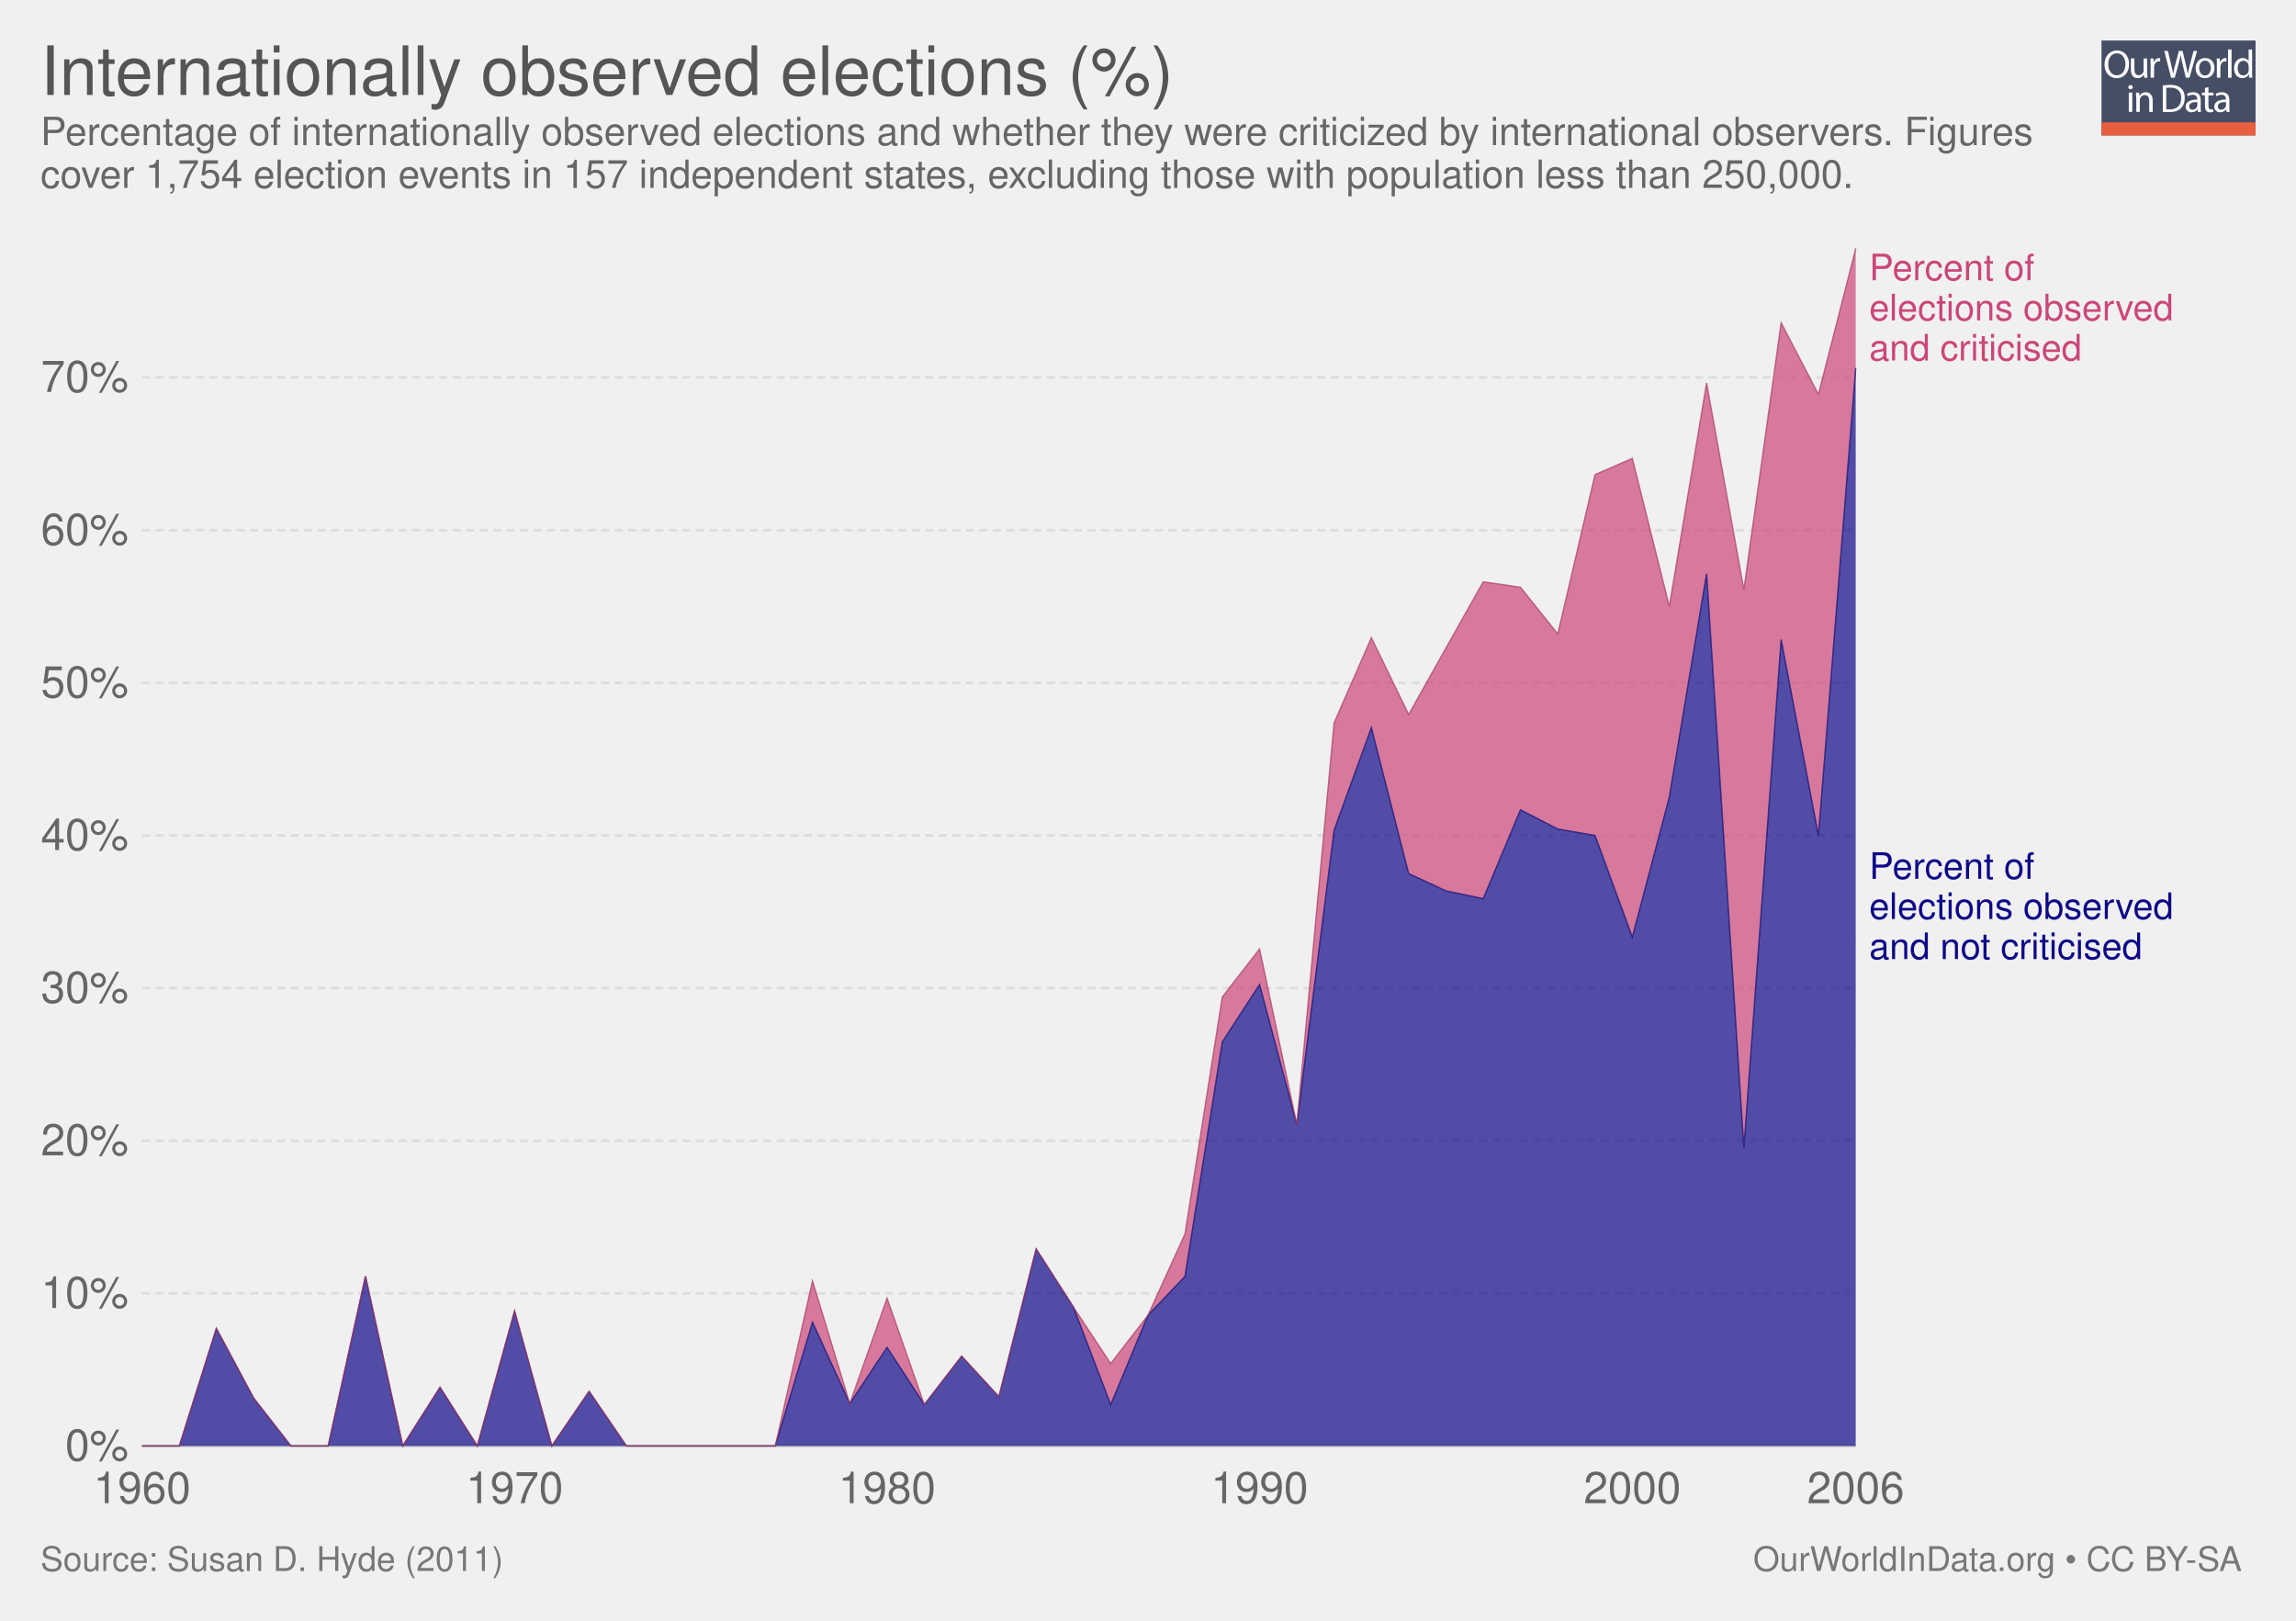
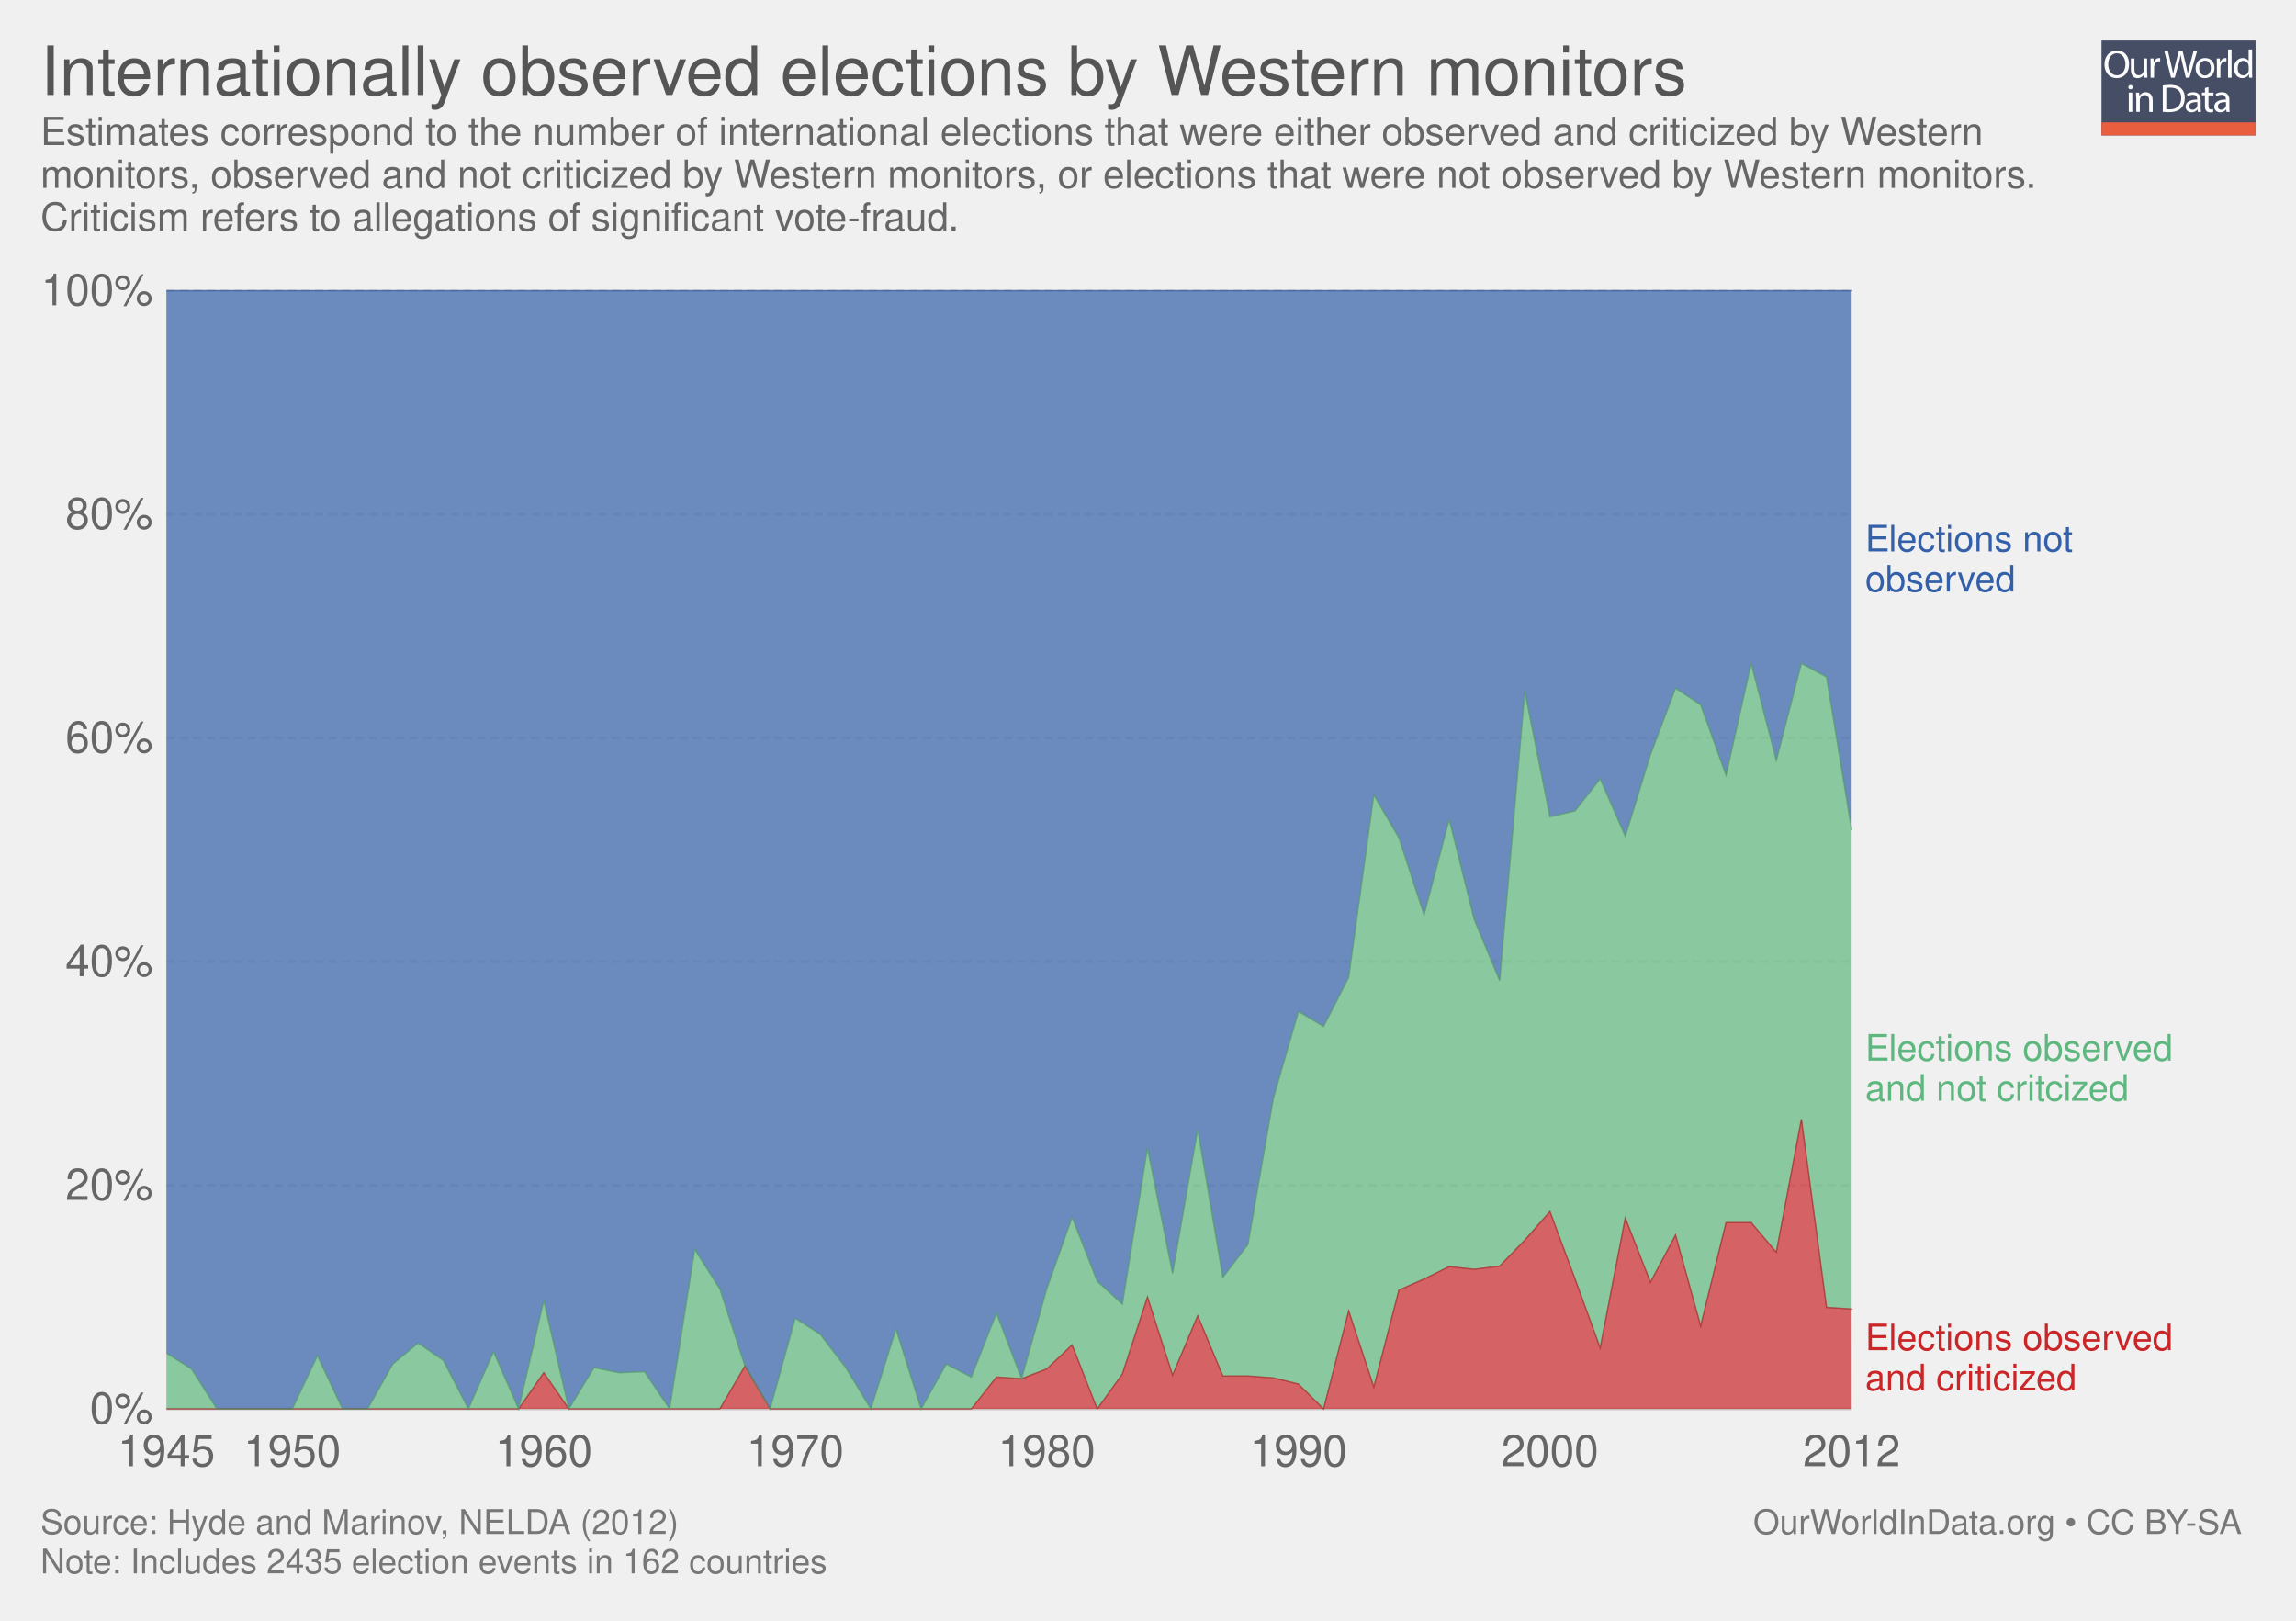
<svg xmlns="http://www.w3.org/2000/svg" xmlns:xlink="http://www.w3.org/1999/xlink" version="1.1" style="font-family: 'Helvetica Neue', Helvetica, Arial, sans-serif; font-size: 18px; background-color: white; text-rendering: optimizeLegibility; -webkit-font-smoothing: antialiased;" width="850" height="600">
  <g class="ChartTab">
    <g class="HeaderView">
      <g opacity="0.8" transform="translate(778, 15) scale(0.27)">
        <a xlink:href="https://ourworldindata.org" target="_blank">
          <g>
            <rect x="0" y="0" fill="#1B2543" width="211.2" height="130.1" />
            <rect x="0" y="112.2" fill="#E63912" width="211.2" height="17.9" />
            <g>
              <rect x="1.2" y="12.3" fill="none" width="210.2" height="99.2" />
              <path fill="#FFFFFF" d="M37.8,32.2c0,12.7-7.7,19.4-17.1,19.4c-9.7,0-16.6-7.5-16.6-18.7c0-11.7,7.3-19.3,17.1-19.3 C31.3,13.7,37.8,21.3,37.8,32.2z M9.2,32.8c0,7.9,4.3,14.9,11.8,14.9c7.5,0,11.8-6.9,11.8-15.3c0-7.3-3.8-14.9-11.8-14.9 C13.1,17.5,9.2,24.8,9.2,32.8z" />
              <path fill="#FFFFFF" d="M62.7,43.8c0,2.7,0.1,5.1,0.2,7.2h-4.3l-0.3-4.3h-0.1c-1.3,2.1-4,4.9-8.8,4.9c-4.2,0-9.1-2.3-9.1-11.6 V24.6h4.8v14.6c0,5,1.5,8.4,5.9,8.4c3.2,0,5.5-2.2,6.3-4.4c0.3-0.7,0.4-1.6,0.4-2.5V24.6h4.8V43.8z" />
              <path fill="#FFFFFF" d="M67.3,32.8c0-3.1-0.1-5.8-0.2-8.2h4.2l0.2,5.2h0.2c1.2-3.5,4.1-5.8,7.3-5.8c0.5,0,0.9,0.1,1.4,0.2v4.5 c-0.5-0.1-1-0.2-1.6-0.2c-3.4,0-5.8,2.6-6.5,6.2c-0.1,0.7-0.2,1.4-0.2,2.2V51h-4.8V32.8z" />
              <path fill="#FFFFFF" d="M95.4,51l-9.4-36.8h5l4.4,18.6c1.1,4.6,2.1,9.2,2.7,12.7h0.1c0.6-3.7,1.8-8,3-12.8l4.9-18.5h5l4.5,18.7 c1,4.4,2,8.7,2.6,12.6h0.1c0.8-4,1.8-8.1,3-12.7l4.9-18.5h4.9L120.6,51h-5L111,31.9c-1.1-4.7-1.9-8.3-2.4-12h-0.1 c-0.7,3.7-1.5,7.3-2.8,12L100.4,51H95.4z" />
              <path fill="#FFFFFF" d="M154.9,37.6c0,9.8-6.8,14-13.2,14c-7.2,0-12.7-5.2-12.7-13.6c0-8.8,5.8-14,13.1-14 C149.8,24,154.9,29.5,154.9,37.6z M133.9,37.9c0,5.8,3.3,10.1,8,10.1c4.6,0,8-4.3,8-10.3c0-4.5-2.2-10.1-7.9-10.1 C136.3,27.6,133.9,32.8,133.9,37.9z" />
              <path fill="#FFFFFF" d="M158.2,32.8c0-3.1-0.1-5.8-0.2-8.2h4.2l0.2,5.2h0.2c1.2-3.5,4.1-5.8,7.3-5.8c0.5,0,0.9,0.1,1.4,0.2v4.5 c-0.5-0.1-1-0.2-1.6-0.2c-3.4,0-5.8,2.6-6.5,6.2c-0.1,0.7-0.2,1.4-0.2,2.2V51h-4.8V32.8z" />
              <path fill="#FFFFFF" d="M173.5,12.3h4.8V51h-4.8V12.3z" />
              <path fill="#FFFFFF" d="M206.5,12.3v31.9c0,2.3,0.1,5,0.2,6.8h-4.3l-0.2-4.6H202c-1.5,2.9-4.7,5.2-9,5.2 c-6.4,0-11.3-5.4-11.3-13.4c-0.1-8.8,5.4-14.2,11.9-14.2c4,0,6.8,1.9,8,4h0.1V12.3H206.5z M201.7,35.4c0-0.6-0.1-1.4-0.2-2 c-0.7-3.1-3.3-5.6-6.9-5.6c-5,0-7.9,4.4-7.9,10.2c0,5.3,2.6,9.8,7.8,9.8c3.2,0,6.2-2.1,7.1-5.7c0.2-0.7,0.2-1.3,0.2-2.1V35.4z" />
              <path fill="#FFFFFF" d="M42.8,64c0.1,1.6-1.1,2.9-3.1,2.9c-1.7,0-2.9-1.3-2.9-2.9c0-1.7,1.3-3,3-3C41.7,61,42.8,62.3,42.8,64z M37.4,97.8V71.4h4.8v26.4H37.4z" />
              <path fill="#FFFFFF" d="M47.5,78.6c0-2.7-0.1-5-0.2-7.1h4.3l0.3,4.4h0.1c1.3-2.5,4.4-5,8.8-5c3.7,0,9.4,2.2,9.4,11.2v15.8h-4.8 V82.6c0-4.3-1.6-7.8-6.1-7.8c-3.2,0-5.6,2.2-6.5,4.9c-0.2,0.6-0.3,1.4-0.3,2.2v15.9h-4.8V78.6z" />
              <path fill="#FFFFFF" d="M84,61.6c2.9-0.4,6.3-0.8,10.1-0.8c6.8,0,11.7,1.6,14.9,4.6c3.3,3,5.2,7.3,5.2,13.2c0,6-1.9,10.9-5.3,14.3 c-3.4,3.4-9.1,5.3-16.3,5.3c-3.4,0-6.2-0.2-8.6-0.4V61.6z M88.8,94.1c1.2,0.2,3,0.3,4.8,0.3c10.2,0,15.7-5.7,15.7-15.6 c0.1-8.7-4.9-14.2-14.9-14.2c-2.5,0-4.3,0.2-5.6,0.5V94.1z" />
              <path fill="#FFFFFF" d="M132.1,97.8l-0.4-3.3h-0.2c-1.5,2.1-4.3,3.9-8.1,3.9c-5.4,0-8.1-3.8-8.1-7.6c0-6.4,5.7-9.9,15.9-9.8v-0.5 c0-2.2-0.6-6.1-6-6.1c-2.5,0-5,0.8-6.9,2l-1.1-3.2c2.2-1.4,5.4-2.3,8.7-2.3c8.1,0,10.1,5.5,10.1,10.8v9.9c0,2.3,0.1,4.5,0.4,6.3 H132.1z M131.4,84.4c-5.3-0.1-11.2,0.8-11.2,5.9c0,3.1,2.1,4.6,4.5,4.6c3.4,0,5.6-2.2,6.4-4.4c0.2-0.5,0.3-1,0.3-1.5V84.4z" />
              <path fill="#FFFFFF" d="M146.6,63.9v7.6h6.9v3.7h-6.9v14.2c0,3.3,0.9,5.1,3.6,5.1c1.3,0,2.2-0.2,2.8-0.3l0.2,3.6 c-0.9,0.4-2.4,0.7-4.3,0.7c-2.2,0-4-0.7-5.2-2c-1.4-1.4-1.9-3.8-1.9-6.9V75.1h-4.1v-3.7h4.1v-6.3L146.6,63.9z" />
              <path fill="#FFFFFF" d="M171.4,97.8l-0.4-3.3h-0.2c-1.5,2.1-4.3,3.9-8.1,3.9c-5.4,0-8.1-3.8-8.1-7.6c0-6.4,5.7-9.9,15.9-9.8v-0.5 c0-2.2-0.6-6.1-6-6.1c-2.5,0-5,0.8-6.9,2l-1.1-3.2c2.2-1.4,5.4-2.3,8.7-2.3c8.1,0,10.1,5.5,10.1,10.8v9.9c0,2.3,0.1,4.5,0.4,6.3 H171.4z M170.7,84.4c-5.3-0.1-11.2,0.8-11.2,5.9c0,3.1,2.1,4.6,4.5,4.6c3.4,0,5.6-2.2,6.4-4.4c0.2-0.5,0.3-1,0.3-1.5V84.4z" />
            </g>
          </g>
        </a>
      </g>
      <a href="https://ourworldindata.org/grapher/rate-of-internationally-observed-elections" target="_blank">
        <text font-size="25.20" x="15.0" y="35.2" fill="#555">
-           <tspan x="15" y="35.16">Internationally observed elections (%)</tspan>
+           <tspan x="15" y="35.16">Internationally observed elections by Western monitors</tspan>
        </text>
      </a>
      <text font-size="14.40" x="15.0" y="53.7" fill="#666">
-         <tspan x="15" y="53.72">Percentage of internationally observed elections and whether they were criticized by international observers. Figures</tspan>
-         <tspan x="15" y="69.56">cover 1,754 election events in 157 independent states, excluding those with population less than 250,000.</tspan>
+         <tspan x="15" y="53.72">Estimates correspond to the number of international elections that were either observed and criticized by Western</tspan>
+         <tspan x="15" y="69.56">monitors, observed and not criticized by Western monitors, or elections that were not observed by Western monitors.</tspan>
+         <tspan x="15" y="85.4">Criticism refers to allegations of significant vote-fraud.</tspan>
      </text>
    </g>
    <g class="StackedArea">
      <defs>
        <clipPath id="boundsClip-3">
-           <rect x="52.562" y="0" width="820" height="928.8" />
+           <rect x="61.634" y="0" width="820" height="870.4" />
        </clipPath>
      </defs>
      <g class="AxisBoxView">
        <g class="HorizontalAxis">
-           <text x="52.6" y="556.5" fill="#666" text-anchor="middle" font-size="16.2">1960</text>
-           <text x="190.5" y="556.5" fill="#666" text-anchor="middle" font-size="16.2">1970</text>
-           <text x="328.4" y="556.5" fill="#666" text-anchor="middle" font-size="16.2">1980</text>
-           <text x="466.3" y="556.5" fill="#666" text-anchor="middle" font-size="16.2">1990</text>
-           <text x="604.3" y="556.5" fill="#666" text-anchor="middle" font-size="16.2">2000</text>
-           <text x="687" y="556.5" fill="#666" text-anchor="middle" font-size="16.2">2006</text>
+           <text x="61.6" y="542.8" fill="#666" text-anchor="middle" font-size="16.2">1945</text>
+           <text x="108.2" y="542.8" fill="#666" text-anchor="middle" font-size="16.2">1950</text>
+           <text x="201.3" y="542.8" fill="#666" text-anchor="middle" font-size="16.2">1960</text>
+           <text x="294.4" y="542.8" fill="#666" text-anchor="middle" font-size="16.2">1970</text>
+           <text x="387.5" y="542.8" fill="#666" text-anchor="middle" font-size="16.2">1980</text>
+           <text x="480.7" y="542.8" fill="#666" text-anchor="middle" font-size="16.2">1990</text>
+           <text x="573.8" y="542.8" fill="#666" text-anchor="middle" font-size="16.2">2000</text>
+           <text x="685.5" y="542.8" fill="#666" text-anchor="middle" font-size="16.2">2012</text>
        </g>
        <g class="VerticalAxis">
-           <text x="47.56" y="535.3" fill="#666" dominant-baseline="middle" text-anchor="end" font-size="16.2">0%</text>
-           <text x="47.56" y="478.8" fill="#666" dominant-baseline="middle" text-anchor="end" font-size="16.2">10%</text>
-           <text x="47.56" y="422.3" fill="#666" dominant-baseline="middle" text-anchor="end" font-size="16.2">20%</text>
-           <text x="47.56" y="365.8" fill="#666" dominant-baseline="middle" text-anchor="end" font-size="16.2">30%</text>
-           <text x="47.56" y="309.3" fill="#666" dominant-baseline="middle" text-anchor="end" font-size="16.2">40%</text>
-           <text x="47.56" y="252.8" fill="#666" dominant-baseline="middle" text-anchor="end" font-size="16.2">50%</text>
-           <text x="47.56" y="196.3" fill="#666" dominant-baseline="middle" text-anchor="end" font-size="16.2">60%</text>
-           <text x="47.56" y="139.7" fill="#666" dominant-baseline="middle" text-anchor="end" font-size="16.2">70%</text>
+           <text x="56.63" y="521.6" fill="#666" dominant-baseline="middle" text-anchor="end" font-size="16.2">0%</text>
+           <text x="56.63" y="438.8" fill="#666" dominant-baseline="middle" text-anchor="end" font-size="16.2">20%</text>
+           <text x="56.63" y="356" fill="#666" dominant-baseline="middle" text-anchor="end" font-size="16.2">40%</text>
+           <text x="56.63" y="273.2" fill="#666" dominant-baseline="middle" text-anchor="end" font-size="16.2">60%</text>
+           <text x="56.63" y="190.4" fill="#666" dominant-baseline="middle" text-anchor="end" font-size="16.2">80%</text>
+           <text x="56.63" y="107.6" fill="#666" dominant-baseline="middle" text-anchor="end" font-size="16.2">100%</text>
        </g>
        <g class="AxisGridLines">
-           <line x1="52.56" y1="535.3" x2="687.00" y2="535.3" stroke="#ccc" />
-           <line x1="52.56" y1="478.8" x2="687.00" y2="478.8" stroke="#ddd" stroke-dasharray="3,2" />
-           <line x1="52.56" y1="422.3" x2="687.00" y2="422.3" stroke="#ddd" stroke-dasharray="3,2" />
-           <line x1="52.56" y1="365.8" x2="687.00" y2="365.8" stroke="#ddd" stroke-dasharray="3,2" />
-           <line x1="52.56" y1="309.3" x2="687.00" y2="309.3" stroke="#ddd" stroke-dasharray="3,2" />
-           <line x1="52.56" y1="252.8" x2="687.00" y2="252.8" stroke="#ddd" stroke-dasharray="3,2" />
-           <line x1="52.56" y1="196.3" x2="687.00" y2="196.3" stroke="#ddd" stroke-dasharray="3,2" />
-           <line x1="52.56" y1="139.7" x2="687.00" y2="139.7" stroke="#ddd" stroke-dasharray="3,2" />
+           <line x1="61.63" y1="521.6" x2="685.52" y2="521.6" stroke="#ccc" />
+           <line x1="61.63" y1="438.8" x2="685.52" y2="438.8" stroke="#ddd" stroke-dasharray="3,2" />
+           <line x1="61.63" y1="356" x2="685.52" y2="356" stroke="#ddd" stroke-dasharray="3,2" />
+           <line x1="61.63" y1="273.2" x2="685.52" y2="273.2" stroke="#ddd" stroke-dasharray="3,2" />
+           <line x1="61.63" y1="190.4" x2="685.52" y2="190.4" stroke="#ddd" stroke-dasharray="3,2" />
+           <line x1="61.63" y1="107.6" x2="685.52" y2="107.6" stroke="#ddd" stroke-dasharray="3,2" />
        </g>
      </g>
      <g clip-path="url(#boundsClip-3)">
        <g class="HeightedLegend clickable">
          <g class="legendMark">
-             <rect x="687.005" y="92.95" width="147.995" height="42.7" fill="#fff" opacity="0" />
-             <text font-size="13.50" x="692.0" y="103.7" fill="rgb(203, 70, 121)">
-               <tspan x="692.005" y="103.75">Percent of</tspan>
-               <tspan x="692.005" y="118.6">elections observed</tspan>
-               <tspan x="692.005" y="133.45">and criticised</tspan>
+             <rect x="685.52" y="193.35" width="112.625" height="28.1" fill="#fff" opacity="0" />
+             <text font-size="13.50" x="690.5" y="204.2" fill="#3360a9">
+               <tspan x="690.52" y="204.15">Elections not</tspan>
+               <tspan x="690.52" y="219">observed</tspan>
            </text>
          </g>
          <g class="legendMark">
-             <rect x="687.005" y="314.55" width="147.995" height="42.7" fill="#fff" opacity="0" />
-             <text font-size="13.50" x="692.0" y="325.3" fill="rgb(13, 8, 135)">
-               <tspan x="692.005" y="325.35">Percent of</tspan>
-               <tspan x="692.005" y="340.2">elections observed</tspan>
-               <tspan x="692.005" y="355.05">and not criticised</tspan>
+             <rect x="685.52" y="381.85" width="149.48" height="28.1" fill="#fff" opacity="0" />
+             <text font-size="13.50" x="690.5" y="392.6" fill="#5eb77e">
+               <tspan x="690.52" y="392.65">Elections observed</tspan>
+               <tspan x="690.52" y="407.5">and not critcized</tspan>
+             </text>
+           </g>
+           <g class="legendMark">
+             <rect x="685.52" y="489.05" width="149.48" height="28.1" fill="#fff" opacity="0" />
+             <text font-size="13.50" x="690.5" y="499.9" fill="#ca2628">
+               <tspan x="690.52" y="499.85">Elections observed</tspan>
+               <tspan x="690.52" y="514.7">and criticized</tspan>
            </text>
          </g>
        </g>
        <g class="Areas">
-           <rect x="52.562" y="92.1" width="634.443" height="443.2" opacity="0" fill="rgba(255,255,255,0)" />
-           <path stroke-linecap="round" d="M52.6 535.3L66.4 535.3L80.1 491.8L93.9 517.6L107.7 535.3L121.5 535.3L135.3 472.5L149.1 535.3L162.9 513.6L176.7 535.3L190.5 485.4L204.3 535.3L218.1 515.1L231.9 535.3L245.7 535.3L259.4 535.3L273.2 535.3L287 535.3L300.8 489.5L314.6 519.6L328.4 498.8L342.2 520L356 502.1L369.8 517.1L383.6 462.4L397.4 483.9L411.2 520L425 486.9L438.7 472.5L452.5 385.7L466.3 364.5L480.1 416.3L493.9 307.3L507.7 269.4L521.5 323.4L535.3 329.8L549.1 332.7L562.9 299.8L576.7 306.9L590.5 309.3L604.3 346.9L618 295.1L631.8 212.4L645.6 425L659.4 236.8L673.2 309.3L687 136.4L687.005 535.3L52.562 535.3" fill="rgb(13, 8, 135)" fill-opacity="0.7" class="World_1-area" />
-           <path stroke-linecap="round" d="M52.6 535.3L66.4 535.3L80.1 491.8L93.9 517.6L107.7 535.3L121.5 535.3L135.3 472.5L149.1 535.3L162.9 513.6L176.7 535.3L190.5 485.4L204.3 535.3L218.1 515.1L231.9 535.3L245.7 535.3L259.4 535.3L273.2 535.3L287 535.3L300.8 474.2L314.6 519.6L328.4 480.6L342.2 520L356 502.1L369.8 517.1L383.6 462.4L397.4 483.9L411.2 504.8L425 486.9L438.7 456.8L452.5 369.1L466.3 351.3L480.1 416.3L493.9 267.6L507.7 236.1L521.5 264.5L535.3 239.9L549.1 215.4L562.9 217.4L576.7 234.7L590.5 175.7L604.3 169.7L618 224.5L631.8 141.8L645.6 218.3L659.4 119.5L673.2 146L687 92.1L687 136.4L673.2 309.3L659.4 236.8L645.6 425L631.8 212.4L618 295.1L604.3 346.9L590.5 309.3L576.7 306.9L562.9 299.8L549.1 332.7L535.3 329.8L521.5 323.4L507.7 269.4L493.9 307.3L480.1 416.3L466.3 364.5L452.5 385.7L438.7 472.5L425 486.9L411.2 520L397.4 483.9L383.6 462.4L369.8 517.1L356 502.1L342.2 520L328.4 498.8L314.6 519.6L300.8 489.5L287 535.3L273.2 535.3L259.4 535.3L245.7 535.3L231.9 535.3L218.1 515.1L204.3 535.3L190.5 485.4L176.7 535.3L162.9 513.6L149.1 535.3L135.3 472.5L121.5 535.3L107.7 535.3L93.9 517.6L80.1 491.8L66.4 535.3L52.6 535.3" fill="rgb(203, 70, 121)" fill-opacity="0.7" class="World_0-area" />
-           <path stroke-linecap="round" d="M52.6 535.3L66.4 535.3L80.1 491.8L93.9 517.6L107.7 535.3L121.5 535.3L135.3 472.5L149.1 535.3L162.9 513.6L176.7 535.3L190.5 485.4L204.3 535.3L218.1 515.1L231.9 535.3L245.7 535.3L259.4 535.3L273.2 535.3L287 535.3L300.8 489.5L314.6 519.6L328.4 498.8L342.2 520L356 502.1L369.8 517.1L383.6 462.4L397.4 483.9L411.2 520L425 486.9L438.7 472.5L452.5 385.7L466.3 364.5L480.1 416.3L493.9 307.3L507.7 269.4L521.5 323.4L535.3 329.8L549.1 332.7L562.9 299.8L576.7 306.9L590.5 309.3L604.3 346.9L618 295.1L631.8 212.4L645.6 425L659.4 236.8L673.2 309.3L687 136.4" stroke="rgb(11, 7, 113)" stroke-opacity="0.7" stroke-width="0.5" fill="none" class="World_1-border" />
-           <path stroke-linecap="round" d="M52.6 535.3L66.4 535.3L80.1 491.8L93.9 517.6L107.7 535.3L121.5 535.3L135.3 472.5L149.1 535.3L162.9 513.6L176.7 535.3L190.5 485.4L204.3 535.3L218.1 515.1L231.9 535.3L245.7 535.3L259.4 535.3L273.2 535.3L287 535.3L300.8 474.2L314.6 519.6L328.4 480.6L342.2 520L356 502.1L369.8 517.1L383.6 462.4L397.4 483.9L411.2 504.8L425 486.9L438.7 456.8L452.5 369.1L466.3 351.3L480.1 416.3L493.9 267.6L507.7 236.1L521.5 264.5L535.3 239.9L549.1 215.4L562.9 217.4L576.7 234.7L590.5 175.7L604.3 169.7L618 224.5L631.8 141.8L645.6 218.3L659.4 119.5L673.2 146L687 92.1" stroke="rgb(170, 59, 101)" stroke-opacity="0.7" stroke-width="0.5" fill="none" class="World_0-border" />
+           <rect x="61.634" y="107.6" width="623.886" height="414" opacity="0" fill="rgba(255,255,255,0)" />
+           <path stroke-linecap="round" d="M61.6 521.6L70.9 521.6L80.3 521.6L89.6 521.6L98.9 521.6L108.2 521.6L117.5 521.6L126.8 521.6L136.1 521.6L145.4 521.6L154.8 521.6L164.1 521.6L173.4 521.6L182.7 521.6L192 521.6L201.3 508.2L210.6 521.6L219.9 521.6L229.2 521.6L238.6 521.6L247.9 521.6L257.2 521.6L266.5 521.6L275.8 505.7L285.1 521.6L294.4 521.6L303.7 521.6L313.1 521.6L322.4 521.6L331.7 521.6L341 521.6L350.3 521.6L359.6 521.6L368.9 509.8L378.2 510.4L387.5 506.8L396.9 497.9L406.2 521.6L415.5 508.7L424.8 480.2L434.1 509.1L443.4 487.1L452.7 509.4L462 509.4L471.4 510.1L480.7 512.4L490 521.6L499.3 485.3L508.6 513.5L517.9 477.6L527.2 473.5L536.5 468.9L545.8 469.9L555.2 468.7L564.5 459.1L573.8 448.5L583.1 473.5L592.4 499L601.7 450.9L611 474.7L620.3 457.2L629.6 490.9L639 452.6L648.3 452.6L657.6 463.6L666.9 414.3L676.2 484L685.5 484.6L685.52 521.6L61.634 521.6" fill="#ca2628" fill-opacity="0.7" class="World_1-area" />
+           <path stroke-linecap="round" d="M61.6 500.9L70.9 506.8L80.3 521.6L89.6 521.6L98.9 521.6L108.2 521.6L117.5 501.9L126.8 521.6L136.1 521.6L145.4 505L154.8 497.2L164.1 503.6L173.4 521.6L182.7 500.4L192 521.6L201.3 481.5L210.6 521.6L219.9 506.3L229.2 508.2L238.6 507.8L247.9 521.6L257.2 462.5L266.5 477.2L275.8 505.7L285.1 521.6L294.4 488L303.7 494L313.1 506.3L322.4 521.6L331.7 492L341 521.6L350.3 505L359.6 509.8L368.9 486.1L378.2 510.4L387.5 477.2L396.9 450.6L406.2 474.3L415.5 482.8L424.8 425L434.1 471.4L443.4 418.1L452.7 472.9L462 460.7L471.4 406.6L480.7 374.4L490 380L499.3 361.8L508.6 294.3L517.9 310.2L527.2 338.7L536.5 303.3L545.8 340.5L555.2 363L564.5 256L573.8 302.4L583.1 300.2L592.4 288.3L601.7 309.6L611 279.4L620.3 254.8L629.6 260.9L639 287L648.3 245.6L657.6 281.5L666.9 245.6L676.2 250.6L685.5 307.2L685.5 484.6L676.2 484L666.9 414.3L657.6 463.6L648.3 452.6L639 452.6L629.6 490.9L620.3 457.2L611 474.7L601.7 450.9L592.4 499L583.1 473.5L573.8 448.5L564.5 459.1L555.2 468.7L545.8 469.9L536.5 468.9L527.2 473.5L517.9 477.6L508.6 513.5L499.3 485.3L490 521.6L480.7 512.4L471.4 510.1L462 509.4L452.7 509.4L443.4 487.1L434.1 509.1L424.8 480.2L415.5 508.7L406.2 521.6L396.9 497.9L387.5 506.8L378.2 510.4L368.9 509.8L359.6 521.6L350.3 521.6L341 521.6L331.7 521.6L322.4 521.6L313.1 521.6L303.7 521.6L294.4 521.6L285.1 521.6L275.8 505.7L266.5 521.6L257.2 521.6L247.9 521.6L238.6 521.6L229.2 521.6L219.9 521.6L210.6 521.6L201.3 508.2L192 521.6L182.7 521.6L173.4 521.6L164.1 521.6L154.8 521.6L145.4 521.6L136.1 521.6L126.8 521.6L117.5 521.6L108.2 521.6L98.9 521.6L89.6 521.6L80.3 521.6L70.9 521.6L61.6 521.6" fill="#5eb77e" fill-opacity="0.7" class="World_2-area" />
+           <path stroke-linecap="round" d="M61.6 107.6L70.9 107.6L80.3 107.6L89.6 107.6L98.9 107.6L108.2 107.6L117.5 107.6L126.8 107.6L136.1 107.6L145.4 107.6L154.8 107.6L164.1 107.6L173.4 107.6L182.7 107.6L192 107.6L201.3 107.6L210.6 107.6L219.9 107.6L229.2 107.6L238.6 107.6L247.9 107.6L257.2 107.6L266.5 107.6L275.8 107.6L285.1 107.6L294.4 107.6L303.7 107.6L313.1 107.6L322.4 107.6L331.7 107.6L341 107.6L350.3 107.6L359.6 107.6L368.9 107.6L378.2 107.6L387.5 107.6L396.9 107.6L406.2 107.6L415.5 107.6L424.8 107.6L434.1 107.6L443.4 107.6L452.7 107.6L462 107.6L471.4 107.6L480.7 107.6L490 107.6L499.3 107.6L508.6 107.6L517.9 107.6L527.2 107.6L536.5 107.6L545.8 107.6L555.2 107.6L564.5 107.6L573.8 107.6L583.1 107.6L592.4 107.6L601.7 107.6L611 107.6L620.3 107.6L629.6 107.6L639 107.6L648.3 107.6L657.6 107.6L666.9 107.6L676.2 107.6L685.5 107.6L685.5 307.2L676.2 250.6L666.9 245.6L657.6 281.5L648.3 245.6L639 287L629.6 260.9L620.3 254.8L611 279.4L601.7 309.6L592.4 288.3L583.1 300.2L573.8 302.4L564.5 256L555.2 363L545.8 340.5L536.5 303.3L527.2 338.7L517.9 310.2L508.6 294.3L499.3 361.8L490 380L480.7 374.4L471.4 406.6L462 460.7L452.7 472.9L443.4 418.1L434.1 471.4L424.8 425L415.5 482.8L406.2 474.3L396.9 450.6L387.5 477.2L378.2 510.4L368.9 486.1L359.6 509.8L350.3 505L341 521.6L331.7 492L322.4 521.6L313.1 506.3L303.7 494L294.4 488L285.1 521.6L275.8 505.7L266.5 477.2L257.2 462.5L247.9 521.6L238.6 507.8L229.2 508.2L219.9 506.3L210.6 521.6L201.3 481.5L192 521.6L182.7 500.4L173.4 521.6L164.1 503.6L154.8 497.2L145.4 505L136.1 521.6L126.8 521.6L117.5 501.9L108.2 521.6L98.9 521.6L89.6 521.6L80.3 521.6L70.9 506.8L61.6 500.9" fill="#3360a9" fill-opacity="0.7" class="World_0-area" />
+           <path stroke-linecap="round" d="M61.6 521.6L70.9 521.6L80.3 521.6L89.6 521.6L98.9 521.6L108.2 521.6L117.5 521.6L126.8 521.6L136.1 521.6L145.4 521.6L154.8 521.6L164.1 521.6L173.4 521.6L182.7 521.6L192 521.6L201.3 508.2L210.6 521.6L219.9 521.6L229.2 521.6L238.6 521.6L247.9 521.6L257.2 521.6L266.5 521.6L275.8 505.7L285.1 521.6L294.4 521.6L303.7 521.6L313.1 521.6L322.4 521.6L331.7 521.6L341 521.6L350.3 521.6L359.6 521.6L368.9 509.8L378.2 510.4L387.5 506.8L396.9 497.9L406.2 521.6L415.5 508.7L424.8 480.2L434.1 509.1L443.4 487.1L452.7 509.4L462 509.4L471.4 510.1L480.7 512.4L490 521.6L499.3 485.3L508.6 513.5L517.9 477.6L527.2 473.5L536.5 468.9L545.8 469.9L555.2 468.7L564.5 459.1L573.8 448.5L583.1 473.5L592.4 499L601.7 450.9L611 474.7L620.3 457.2L629.6 490.9L639 452.6L648.3 452.6L657.6 463.6L666.9 414.3L676.2 484L685.5 484.6" stroke="rgb(169, 32, 33)" stroke-opacity="0.7" stroke-width="0.5" fill="none" class="World_1-border" />
+           <path stroke-linecap="round" d="M61.6 500.9L70.9 506.8L80.3 521.6L89.6 521.6L98.9 521.6L108.2 521.6L117.5 501.9L126.8 521.6L136.1 521.6L145.4 505L154.8 497.2L164.1 503.6L173.4 521.6L182.7 500.4L192 521.6L201.3 481.5L210.6 521.6L219.9 506.3L229.2 508.2L238.6 507.8L247.9 521.6L257.2 462.5L266.5 477.2L275.8 505.7L285.1 521.6L294.4 488L303.7 494L313.1 506.3L322.4 521.6L331.7 492L341 521.6L350.3 505L359.6 509.8L368.9 486.1L378.2 510.4L387.5 477.2L396.9 450.6L406.2 474.3L415.5 482.8L424.8 425L434.1 471.4L443.4 418.1L452.7 472.9L462 460.7L471.4 406.6L480.7 374.4L490 380L499.3 361.8L508.6 294.3L517.9 310.2L527.2 338.7L536.5 303.3L545.8 340.5L555.2 363L564.5 256L573.8 302.4L583.1 300.2L592.4 288.3L601.7 309.6L611 279.4L620.3 254.8L629.6 260.9L639 287L648.3 245.6L657.6 281.5L666.9 245.6L676.2 250.6L685.5 307.2" stroke="rgb(79, 153, 105)" stroke-opacity="0.7" stroke-width="0.5" fill="none" class="World_2-border" />
+           <path stroke-linecap="round" d="M61.6 107.6L70.9 107.6L80.3 107.6L89.6 107.6L98.9 107.6L108.2 107.6L117.5 107.6L126.8 107.6L136.1 107.6L145.4 107.6L154.8 107.6L164.1 107.6L173.4 107.6L182.7 107.6L192 107.6L201.3 107.6L210.6 107.6L219.9 107.6L229.2 107.6L238.6 107.6L247.9 107.6L257.2 107.6L266.5 107.6L275.8 107.6L285.1 107.6L294.4 107.6L303.7 107.6L313.1 107.6L322.4 107.6L331.7 107.6L341 107.6L350.3 107.6L359.6 107.6L368.9 107.6L378.2 107.6L387.5 107.6L396.9 107.6L406.2 107.6L415.5 107.6L424.8 107.6L434.1 107.6L443.4 107.6L452.7 107.6L462 107.6L471.4 107.6L480.7 107.6L490 107.6L499.3 107.6L508.6 107.6L517.9 107.6L527.2 107.6L536.5 107.6L545.8 107.6L555.2 107.6L564.5 107.6L573.8 107.6L583.1 107.6L592.4 107.6L601.7 107.6L611 107.6L620.3 107.6L629.6 107.6L639 107.6L648.3 107.6L657.6 107.6L666.9 107.6L676.2 107.6L685.5 107.6" stroke="rgb(43, 80, 141)" stroke-opacity="0.7" stroke-width="0.5" fill="none" class="World_0-border" />
        </g>
      </g>
    </g>
    <g style="fill: #777;" class="SourcesFooter">
      <g style="fill: #777;" class="clickable">
-         <text font-size="12.60" x="15.0" y="581.6">
-           <tspan x="15" y="581.58">Source: Susan D. Hyde (2011)</tspan>
+         <text font-size="12.60" x="15.0" y="567.9">
+           <tspan x="15" y="567.88">Source: Hyde and Marinov, NELDA (2012)</tspan>
        </text>
      </g>
-       <text font-size="12.60" x="649.0" y="581.6">
-         <tspan x="649.024" y="581.58">
+       <text font-size="12.60" x="15.0" y="582.5">
+         <tspan x="15" y="582.48">Note: Includes 2435 election events in 162 countries</tspan>
+       </text>
+       <text font-size="12.60" x="649.0" y="567.9">
+         <tspan x="649.024" y="567.88">
          <a target="_blank" style="fill: #777;" href="https://ourworldindata.org">OurWorldInData.org</a> • <a style="fill: #777;" href="http://creativecommons.org/licenses/by-sa/4.0/deed.en_US" target="_blank">CC BY-SA</a>
        </tspan>
      </text>
    </g>
  </g>
</svg>
